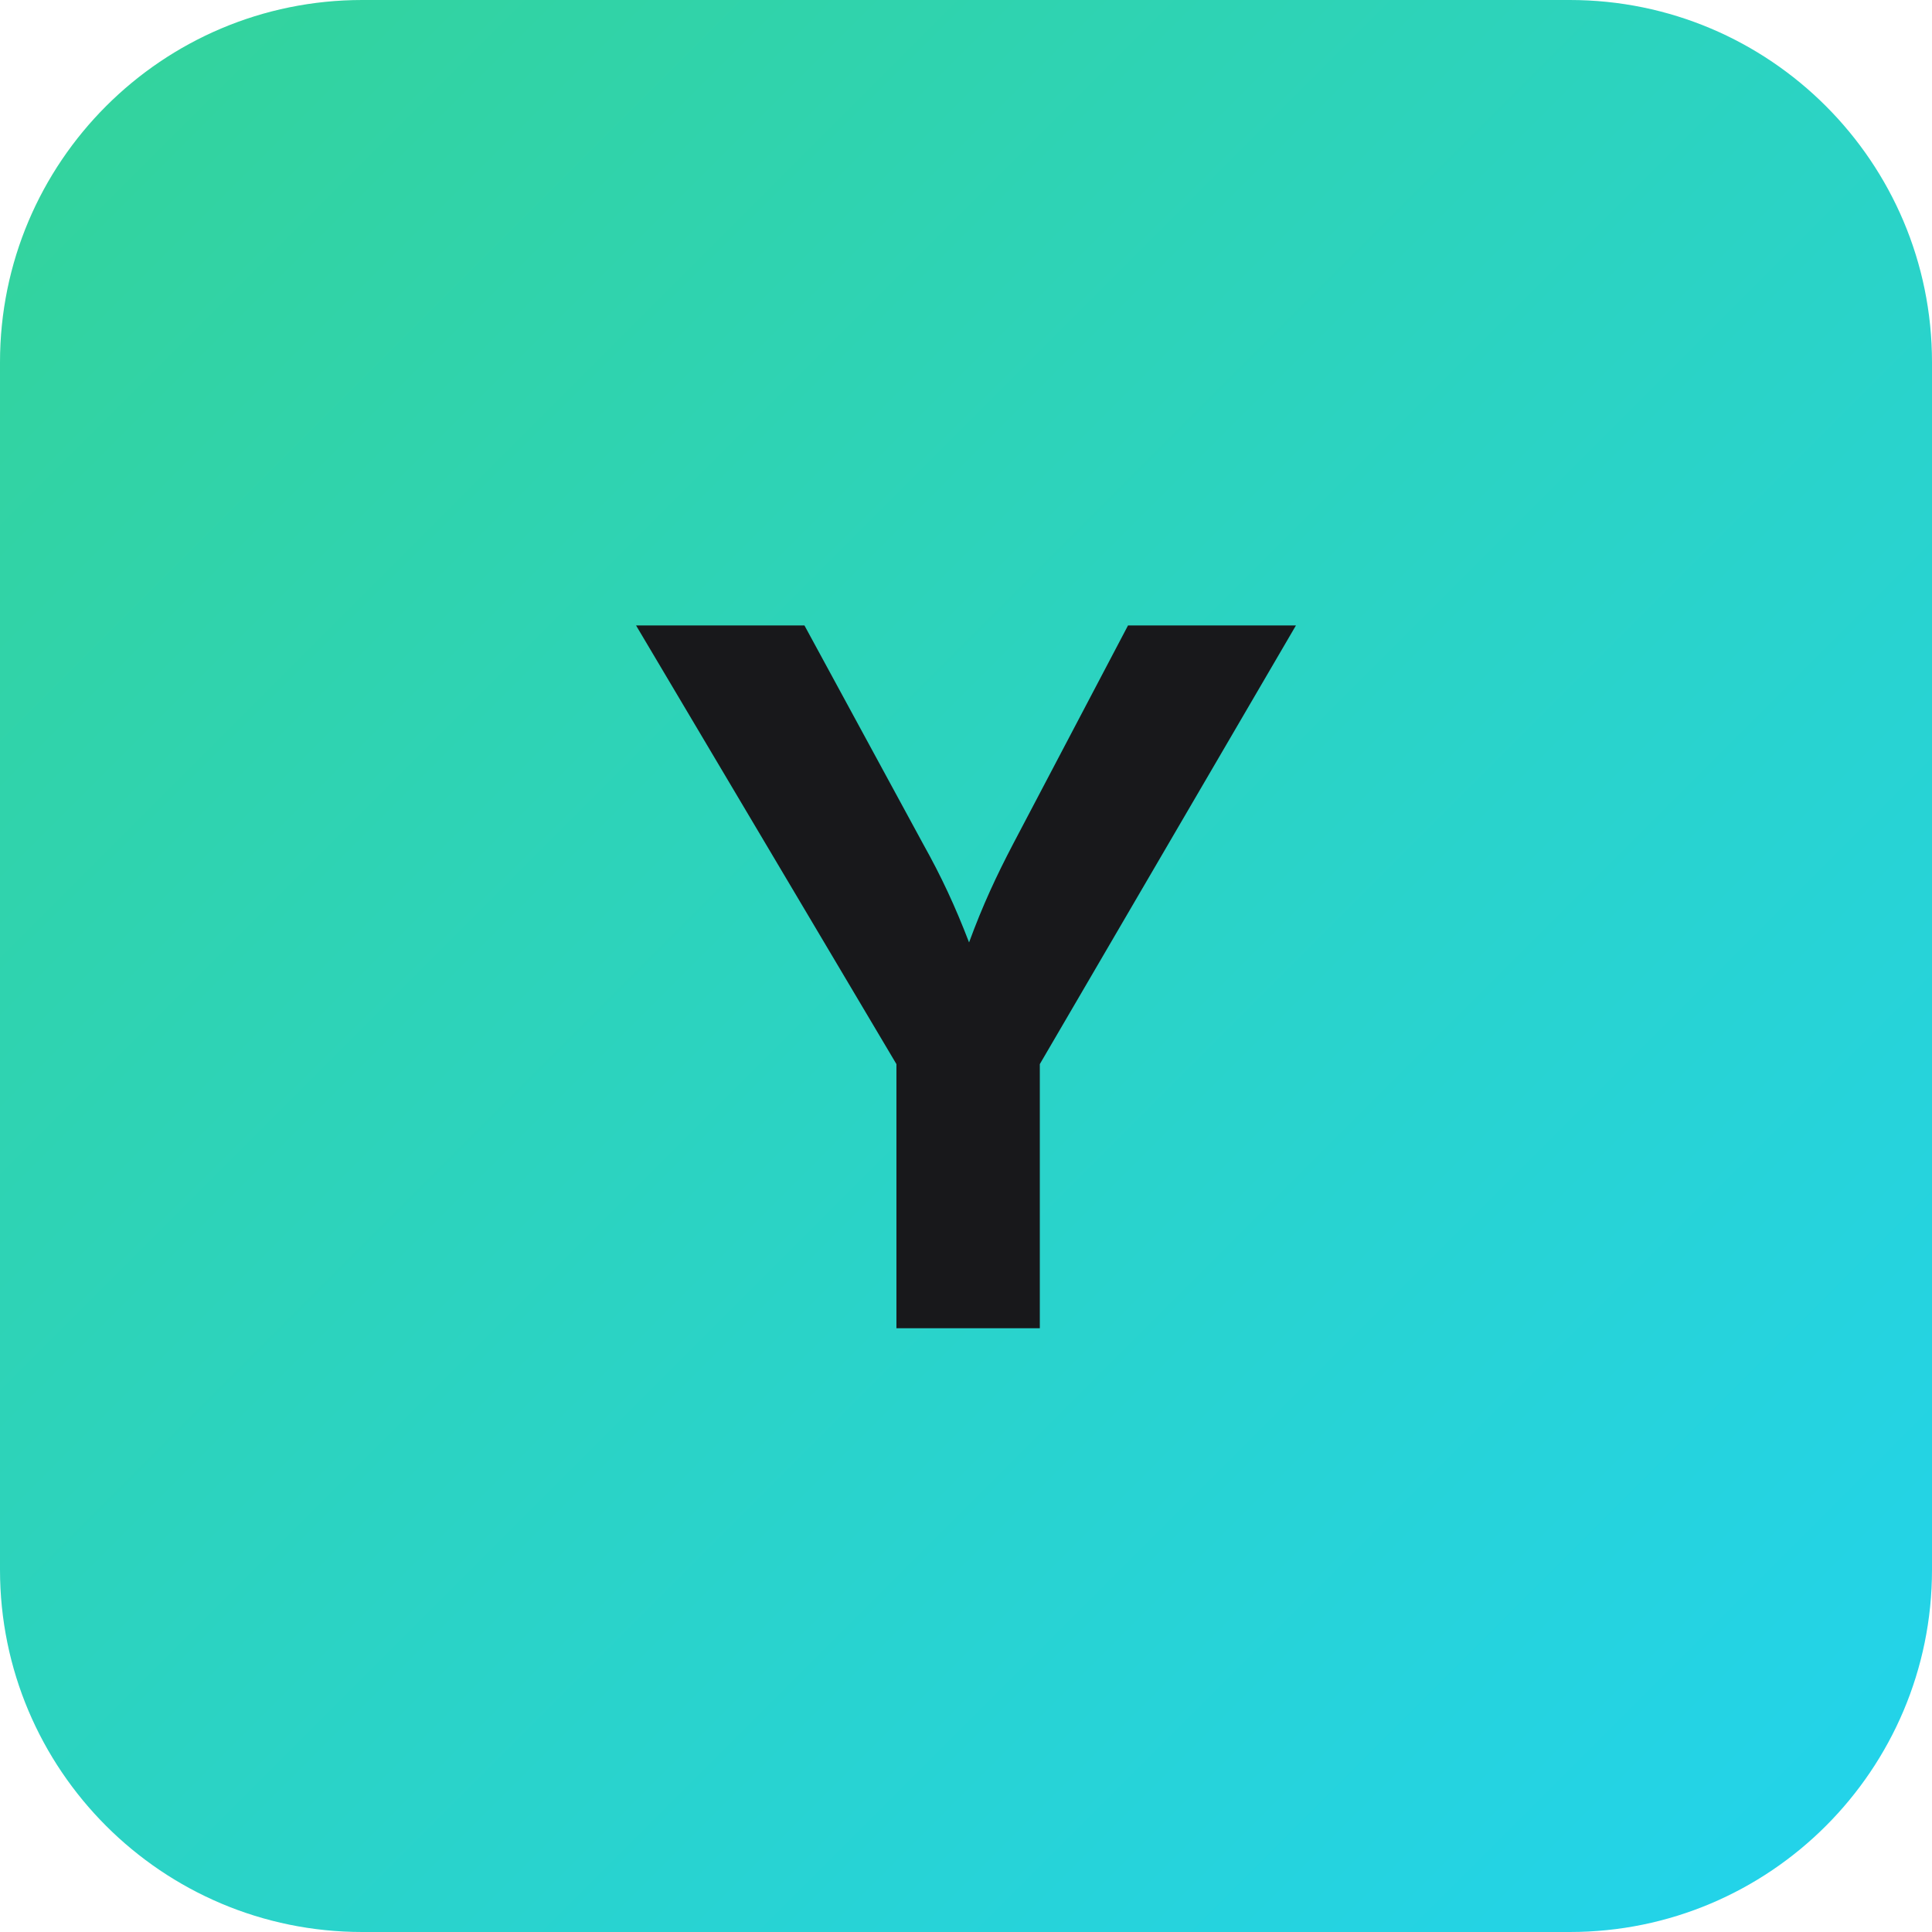
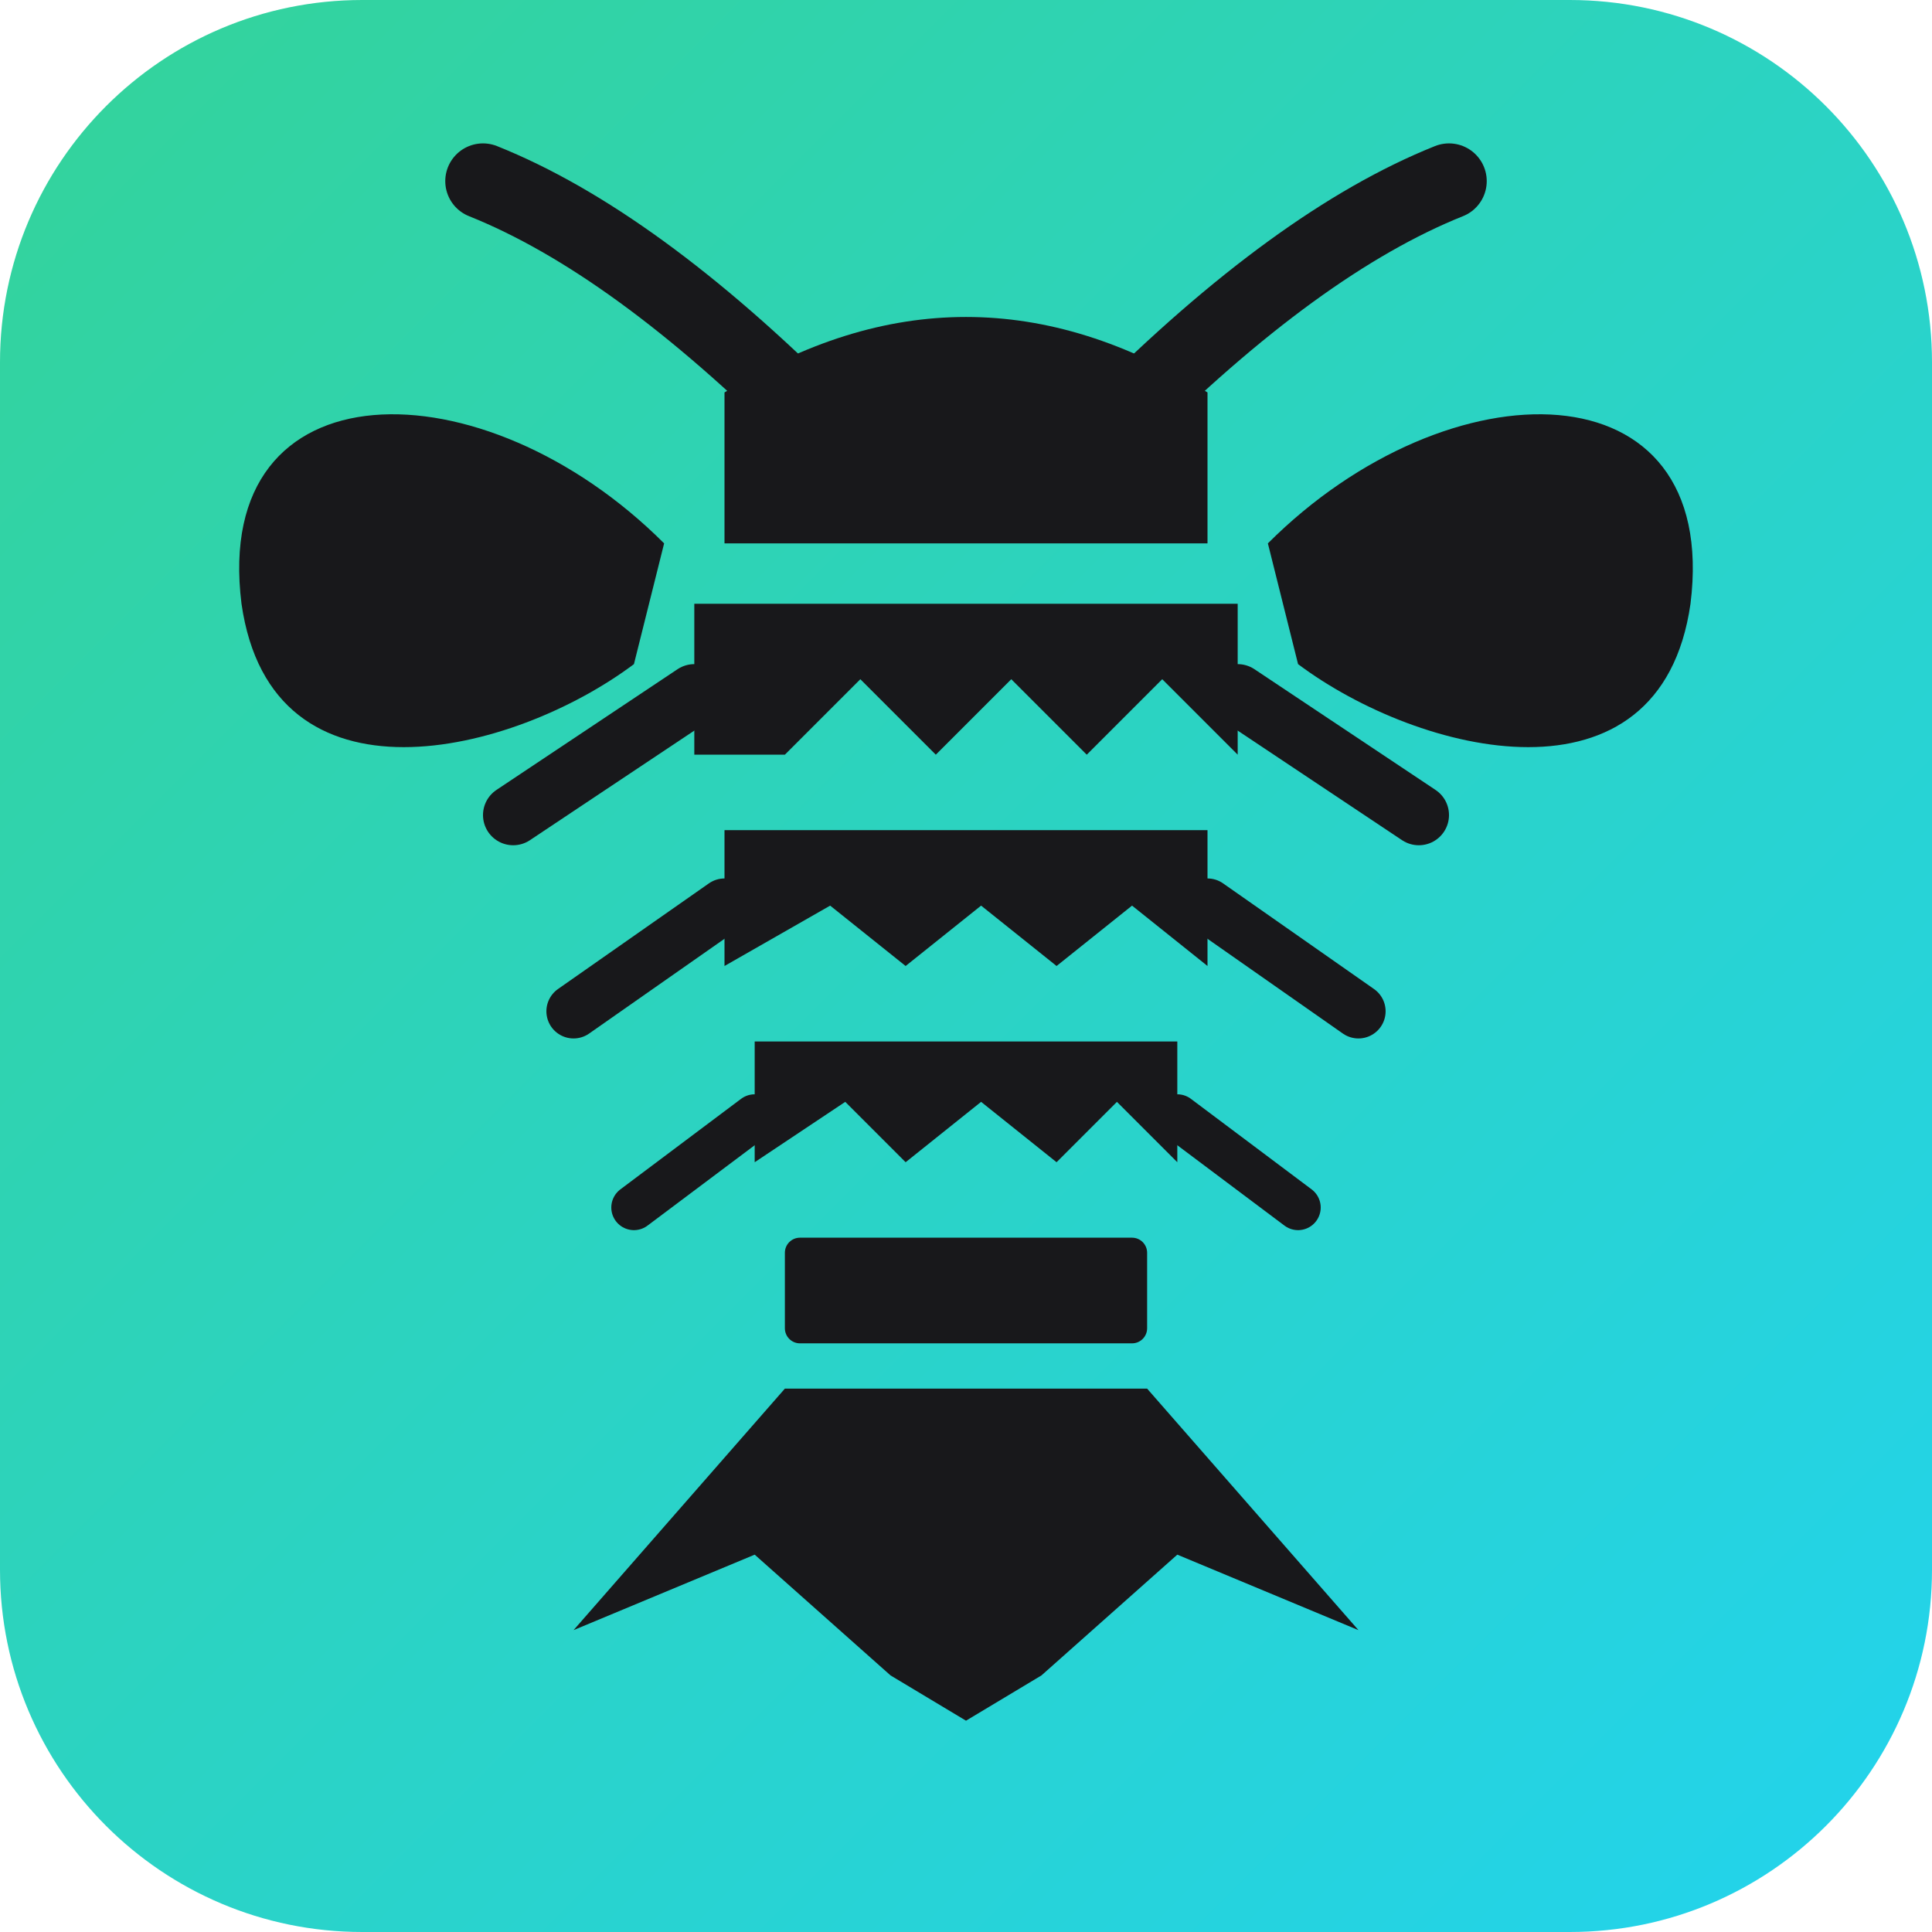
<svg xmlns="http://www.w3.org/2000/svg" width="64" height="64" viewBox="0 0 64 64" fill="none">
  <defs>
    <linearGradient id="logoGradient" x1="0%" y1="0%" x2="100%" y2="100%">
      <stop offset="0%" style="stop-color:#34d399" />
      <stop offset="100%" style="stop-color:#22d3ee" />
    </linearGradient>
  </defs>
  <rect width="64" height="64" rx="12" fill="url(#logoGradient)" />
-   <text x="32" y="44" font-family="system-ui, -apple-system, sans-serif" font-size="32" font-weight="700" fill="#18181b" text-anchor="middle">Y</text>
+   <g transform="translate(8 4)" fill="#18181b" stroke="#18181b">
+     <path d="M19 10 Q13 4 8 2" fill="none" stroke-width="2.5" stroke-linecap="round" />
+     <path d="M29 10 Q35 4 40 2" fill="none" stroke-width="2.5" stroke-linecap="round" />
+     <path d="M14 14 C8 8 -1 8 0 16 C1 23 9 21 13 18 Z" stroke="none" />
+     <path d="M34 14 C40 8 49 8 48 16 C47 23 39 21 35 18 Z" stroke="none" />
+     <path d="M16 9 Q24 4 32 9 L32 14 L16 14 Z" stroke="none" />
+     <path d="M15 16 L33 16 L33 21 L30.5 18.5 L28 21 L25.5 18.5 L23 21 L20.5 18.5 L18 21 L15 21 Z" stroke="none" />
+     <path d="M16 23.5 L32 23.5 L32 28 L29.5 26 L27 28 L24.5 26 L22 28 L19.5 26 L16 28 Z" stroke="none" />
+     <path d="M17 30.5 L31 30.5 L31 34.5 L29 32.5 L27 34.5 L24.5 32.5 L22 34.5 L20 32.5 L17 34.5 Z" stroke="none" />
+     <rect x="18" y="37" width="12" height="3.5" rx="0.5" stroke="none" />
+     <path d="M18 42 L11 50 L17 47.5 L21.5 51.5 L24 53 L26.5 51.5 L31 47.5 L37 50 L30 42 Z" stroke="none" />
+     <path d="M15 19 L9 23" fill="none" stroke-width="2" stroke-linecap="round" />
+     <path d="M33 19 L39 23" fill="none" stroke-width="2" stroke-linecap="round" />
+     <path d="M16 26 L11 29.5" fill="none" stroke-width="1.8" stroke-linecap="round" />
+     <path d="M32 26 L37 29.5" fill="none" stroke-width="1.8" stroke-linecap="round" />
+     <path d="M17 33 L13 36" fill="none" stroke-width="1.5" stroke-linecap="round" />
+     <path d="M31 33 L35 36" fill="none" stroke-width="1.5" stroke-linecap="round" />
+   </g>
</svg>
